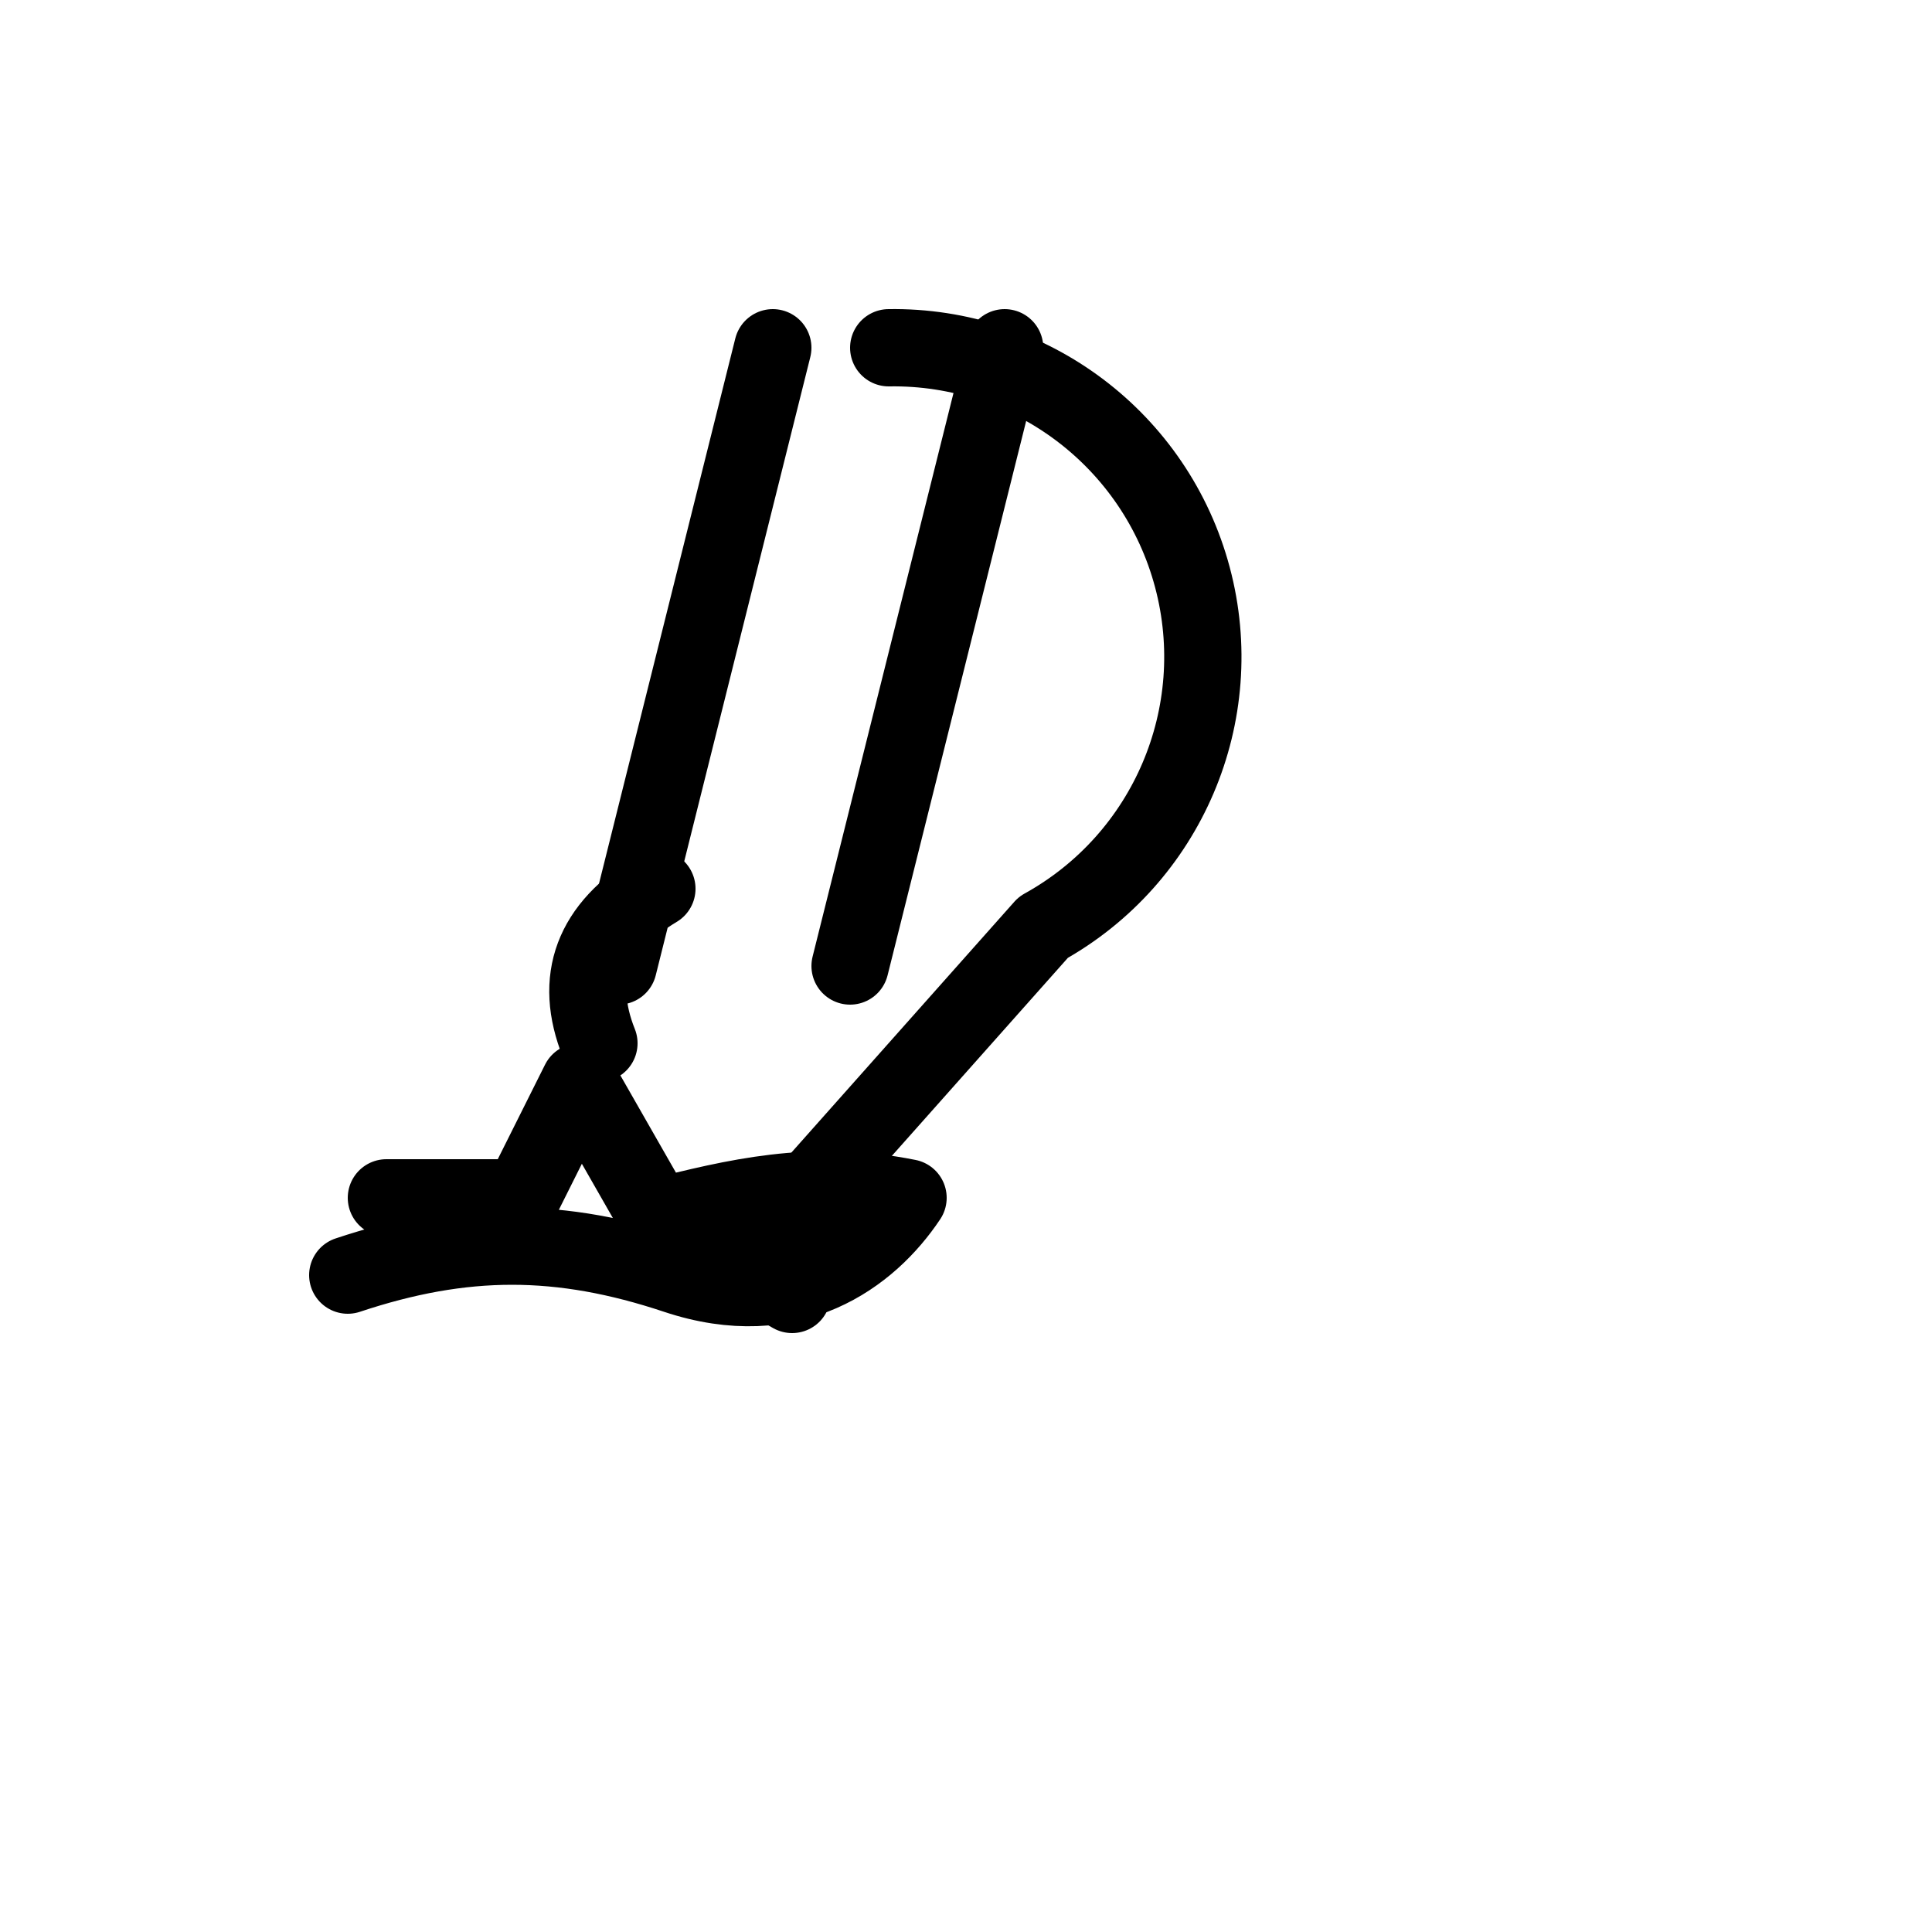
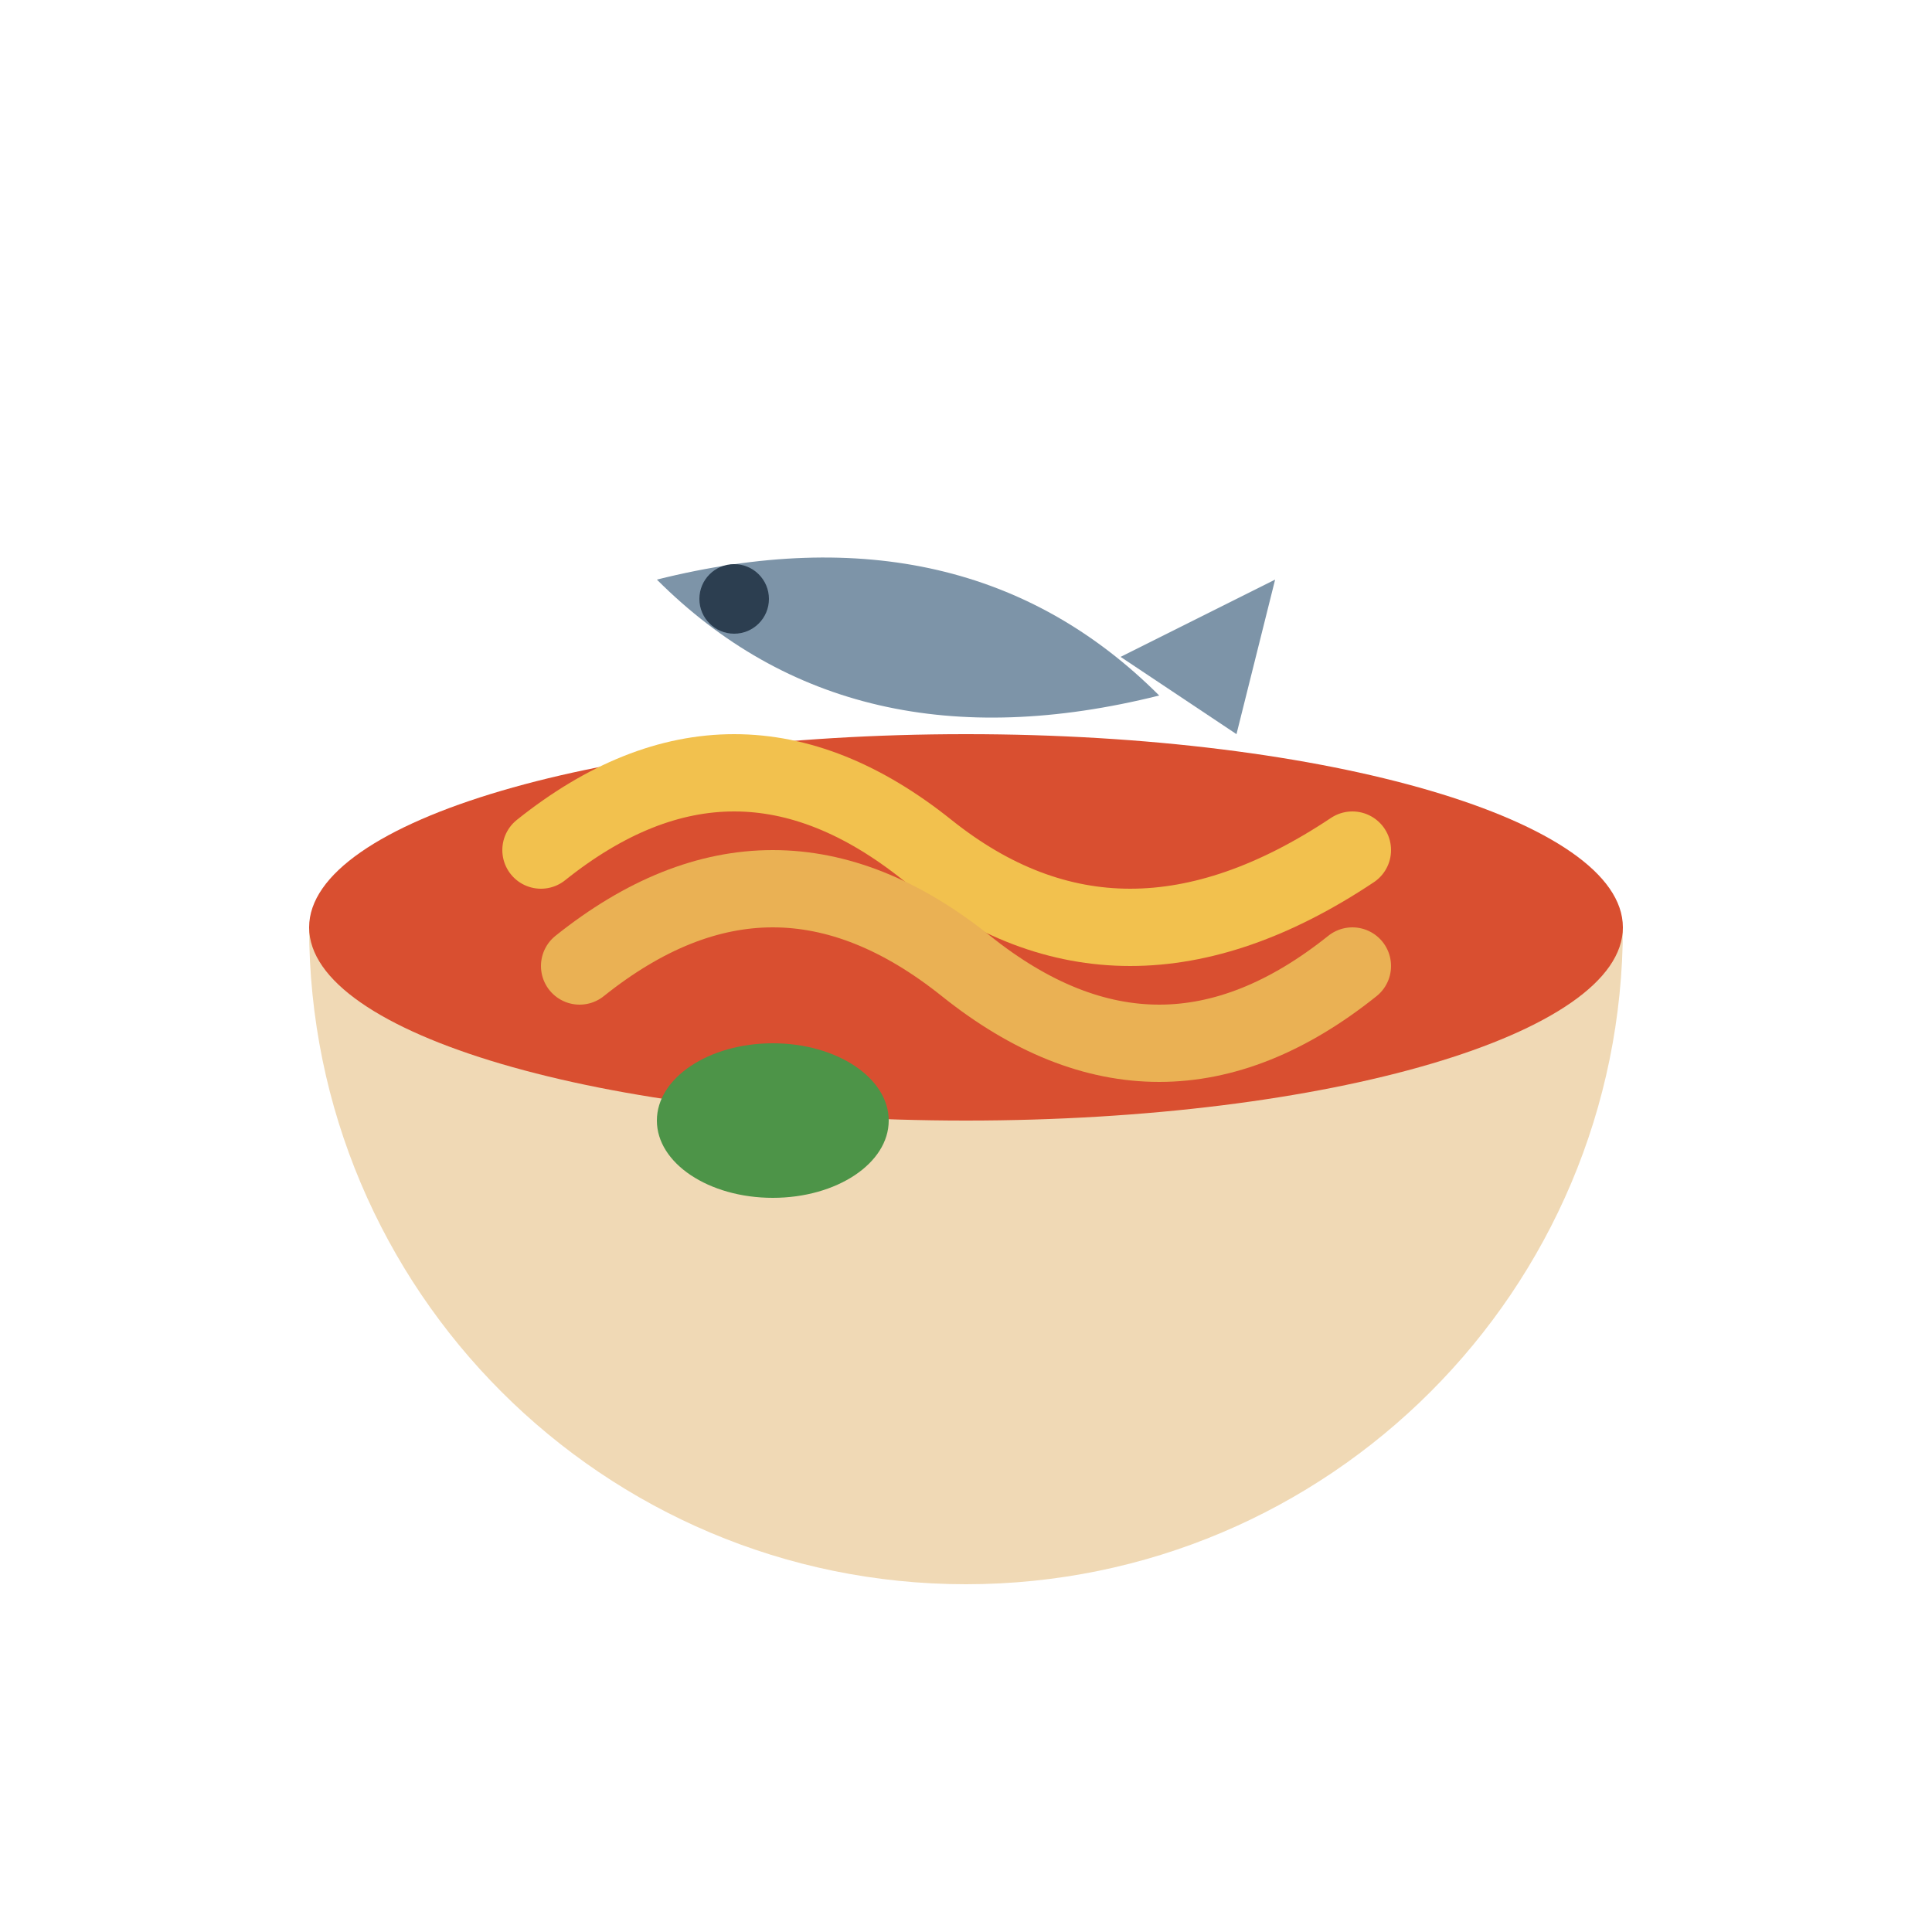
- <svg xmlns="http://www.w3.org/2000/svg" viewBox="0 0 100 100" fill="none" stroke="currentColor" stroke-width="4" stroke-linecap="round" stroke-linejoin="round" aria-hidden="true">
-   <path d="M46 18a16 16 0 0 1 8 30l-16 18" />
-   <path d="M40 18l-8 32M52 18l-8 32" />
-   <path d="M34 46q-5 3-3 8" />
-   <path d="M18 66c6-2 11-2 17 0s10-1 12-4c-5-1-9 0-13 1l-4-7-3 6-7 0" />
-   <path d="M34 63l7 4" />
+ <svg xmlns="http://www.w3.org/2000/svg" viewBox="0 0 100 100" aria-hidden="true">
+   <path d="M16 48a34 34 0 0 0 68 0z" fill="#f0d9b5" />
+   <ellipse cx="50" cy="48" rx="34" ry="10" fill="#d94f30" />
+   <path d="M28 44q10-8 20 0t22 0" stroke="#f2c14e" stroke-width="4" fill="none" stroke-linecap="round" />
+   <path d="M30 50q10-8 20 0t20 0" stroke="#eab154" stroke-width="4" fill="none" stroke-linecap="round" />
+   <path d="M34 30q16-4 26 6-16 4-26-6z" fill="#7d94a8" />
+   <path d="M58 34l8-4-2 8z" fill="#7d94a8" />
+   <circle cx="38" cy="31" r="1.8" fill="#2c3e50" />
+   <ellipse cx="40" cy="58" rx="6" ry="4" fill="#4d9448" />
</svg>
